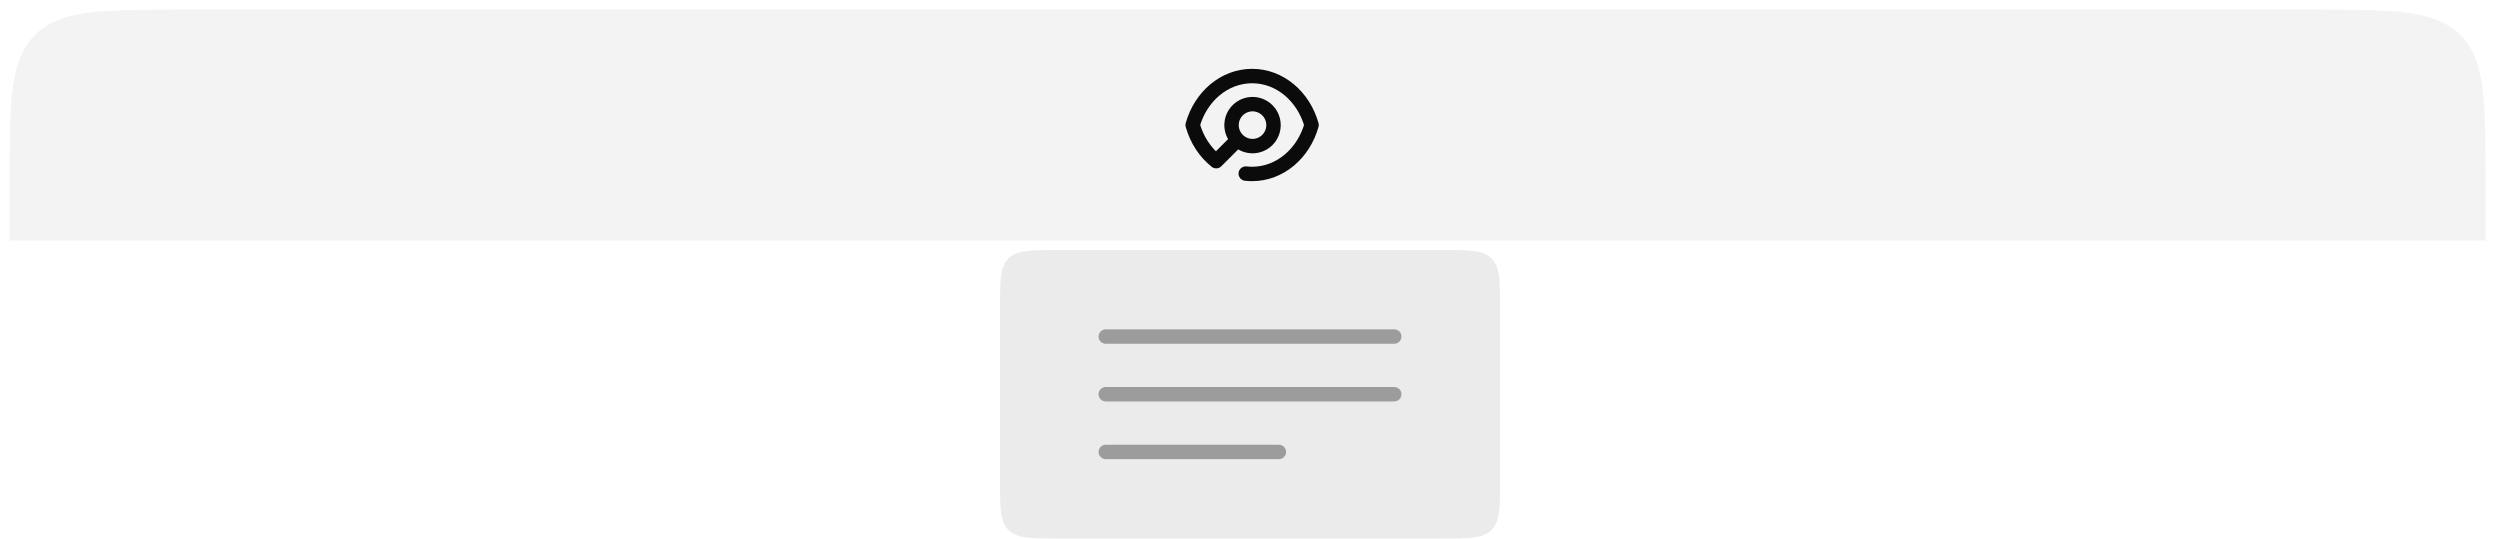
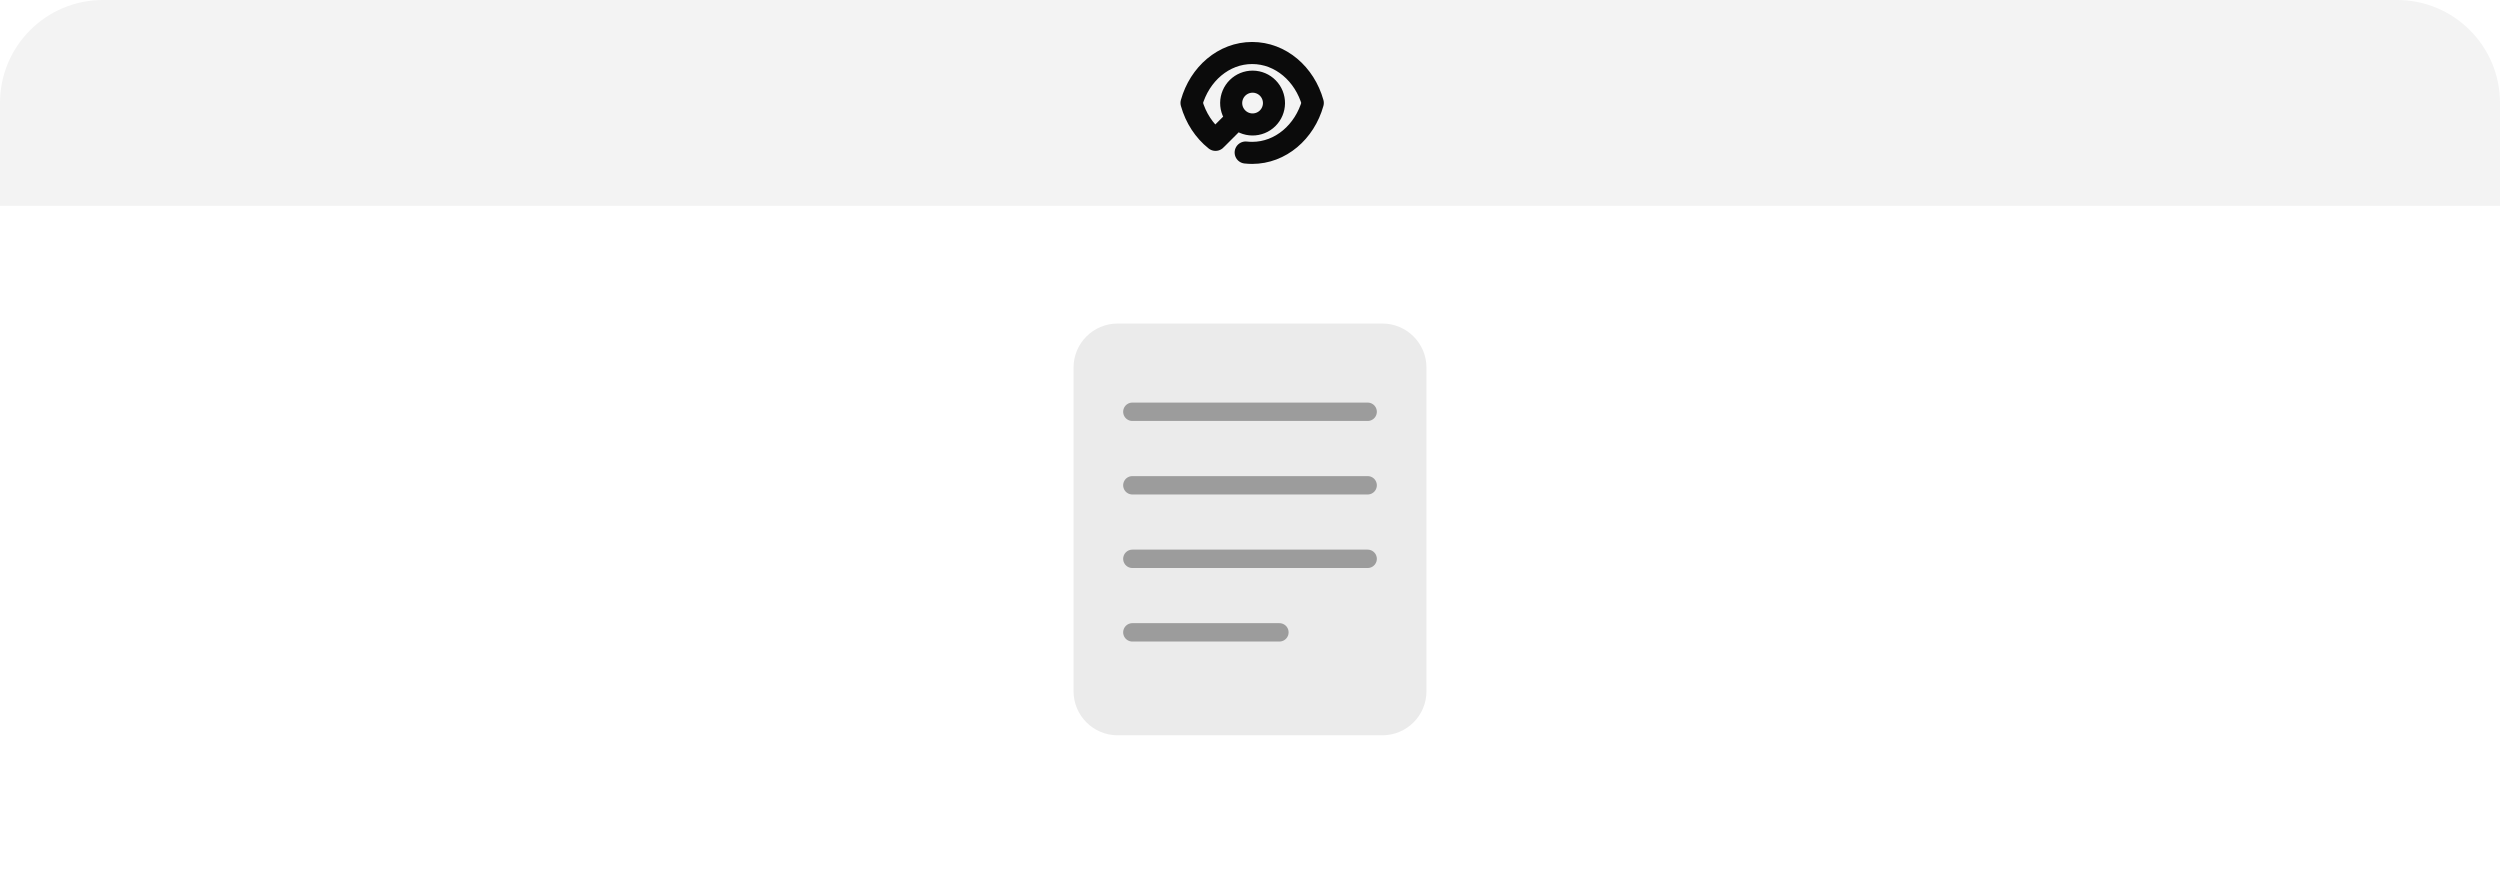
- <svg xmlns="http://www.w3.org/2000/svg" clip-rule="evenodd" fill-rule="evenodd" stroke-linecap="round" stroke-linejoin="round" viewBox="0 0 260 56">
-   <path d="m1 19c0-8.485 0-12.728 2.636-15.364 2.636-2.636 6.879-2.636 15.364-2.636h221.5c8.485 0 12.728 0 15.364 2.636s2.636 6.879 2.636 15.364v6h-257.5z" fill="#0b0b0b" fill-opacity=".05" fill-rule="nonzero" />
-   <path d="m126.485 16.762c-1.146-.91-2.017-2.226-2.447-3.762.825-2.951 3.281-5.091 6.182-5.091s5.356 2.141 6.181 5.091c-.825 2.951-3.28 5.091-6.182 5.091-.223 0-.443-.013-.661-.037m-2.944-1.418 2.094-2.094m0 0c.405.413.958.648 1.537.652.579.005 1.136-.22 1.548-.626.413-.406.647-.959.652-1.538.005-.578-.22-1.135-.626-1.548-.406-.412-.959-.647-1.538-.652-.579-.004-1.135.221-1.548.627s-.647.959-.652 1.537c-.005.579.221 1.136.627 1.548z" fill="none" stroke="#0b0b0b" stroke-width="1.5" />
-   <path d="m104 32c0-2.828 0-4.243.879-5.121.878-.879 2.293-.879 5.121-.879h40c2.828 0 4.243 0 5.121.879.879.878.879 2.293.879 5.121v18c0 2.828 0 4.243-.879 5.121-.878.879-2.293.879-5.121.879h-40c-2.828 0-4.243 0-5.121-.879-.879-.878-.879-2.293-.879-5.121z" fill="#0b0b0b" fill-opacity=".08" fill-rule="nonzero" />
-   <path d="m115 35h30m-30 6h30m-30 6h18" fill="none" stroke="#0b0b0b" stroke-opacity=".35" stroke-width="1.5" />
+ <svg xmlns="http://www.w3.org/2000/svg" clip-rule="evenodd" fill-rule="evenodd" stroke-linecap="round" stroke-linejoin="round" viewBox="0 0 170 60">
+   <path d="M7 0H163a7 7 0 0 1 7 7v7H0V7a7 7 0 0 1 7-7z" fill="#0b0b0b" fill-opacity=".05" />
+   <g transform="translate(85 7) scale(.667) translate(-130 -13)">
+     <path d="m126.485 16.762c-1.146-.91-2.017-2.226-2.447-3.762.825-2.951 3.281-5.091 6.182-5.091s5.356 2.141 6.181 5.091c-.825 2.951-3.28 5.091-6.182 5.091-.223 0-.443-.013-.661-.037m-2.944-1.418 2.094-2.094m0 0c.405.413.958.648 1.537.652.579.005 1.136-.22 1.548-.626.413-.406.647-.959.652-1.538.005-.578-.22-1.135-.626-1.548-.406-.412-.959-.647-1.538-.652-.579-.004-1.135.221-1.548.627s-.647.959-.652 1.537c-.005.579.221 1.136.627 1.548z" fill="none" stroke="#0b0b0b" stroke-width="2.25" />
+   </g>
+   <rect x="73" y="22" width="24" height="28" rx="3" ry="3" fill="#0b0b0b" fill-opacity=".08" />
+   <path d="M77 28h16m-16 5h16m-16 5h16m-16 5h10" fill="none" stroke="#0b0b0b" stroke-opacity=".35" stroke-width="1.25" />
</svg>
